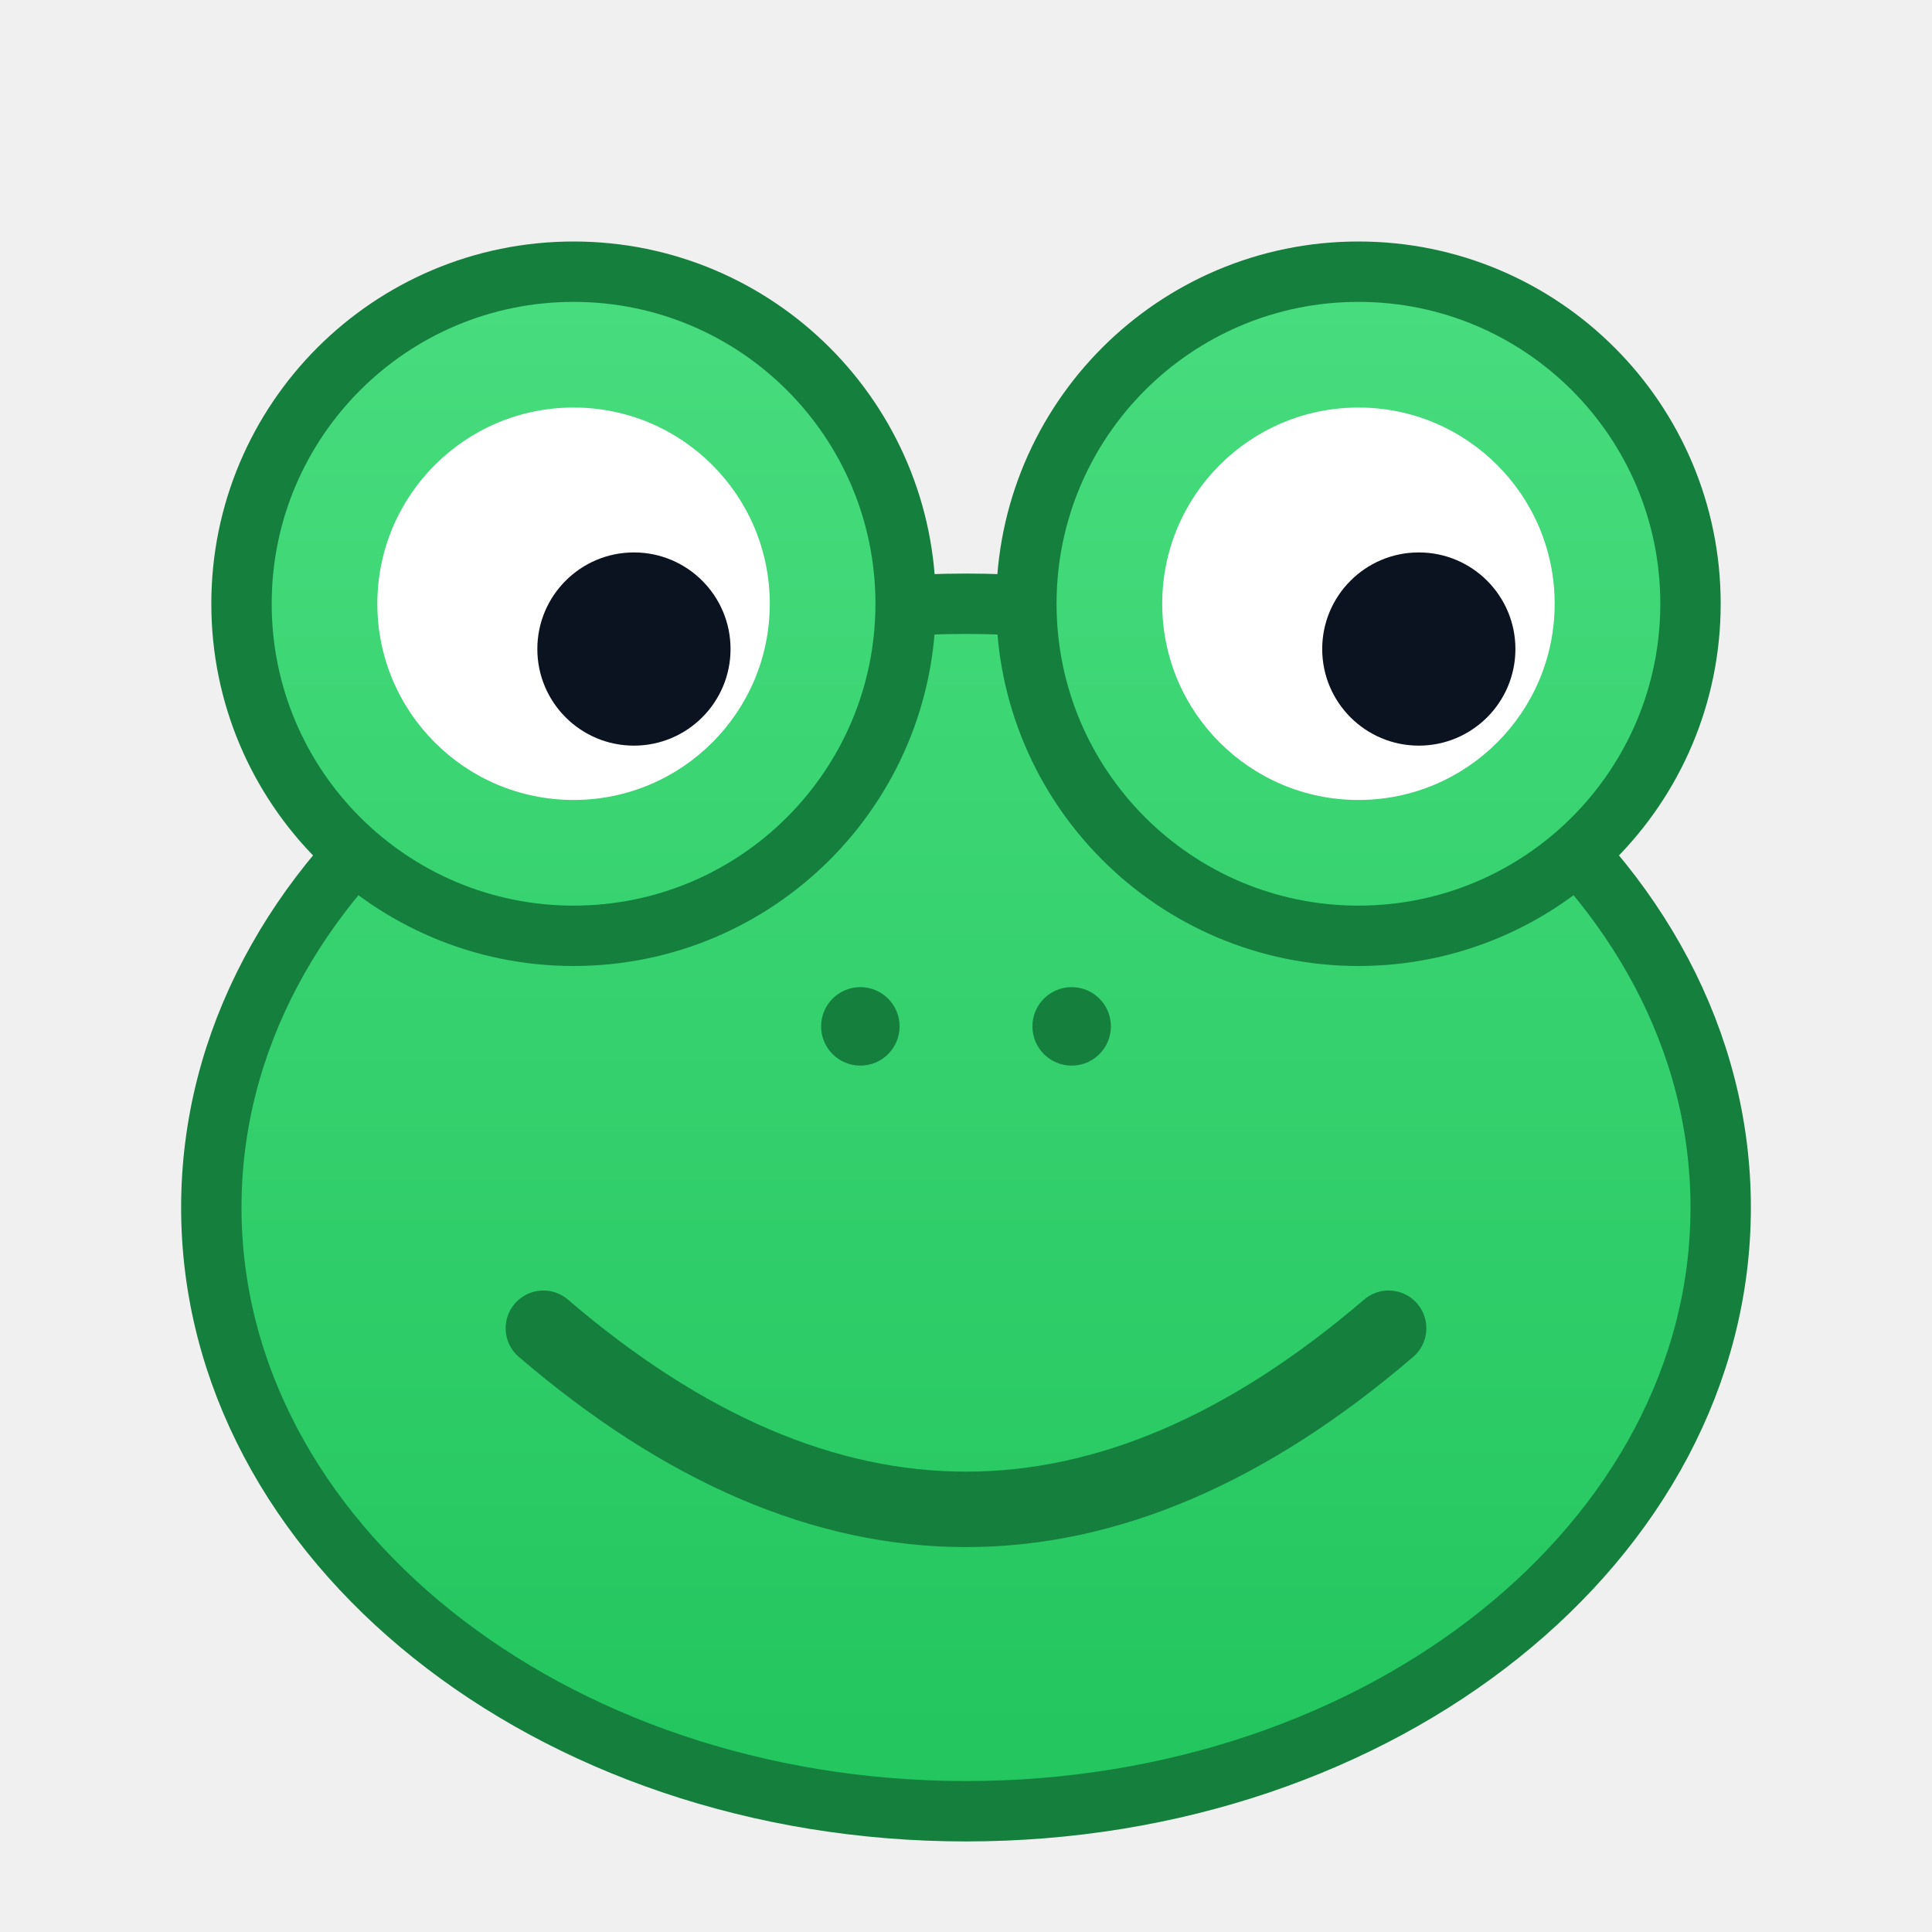
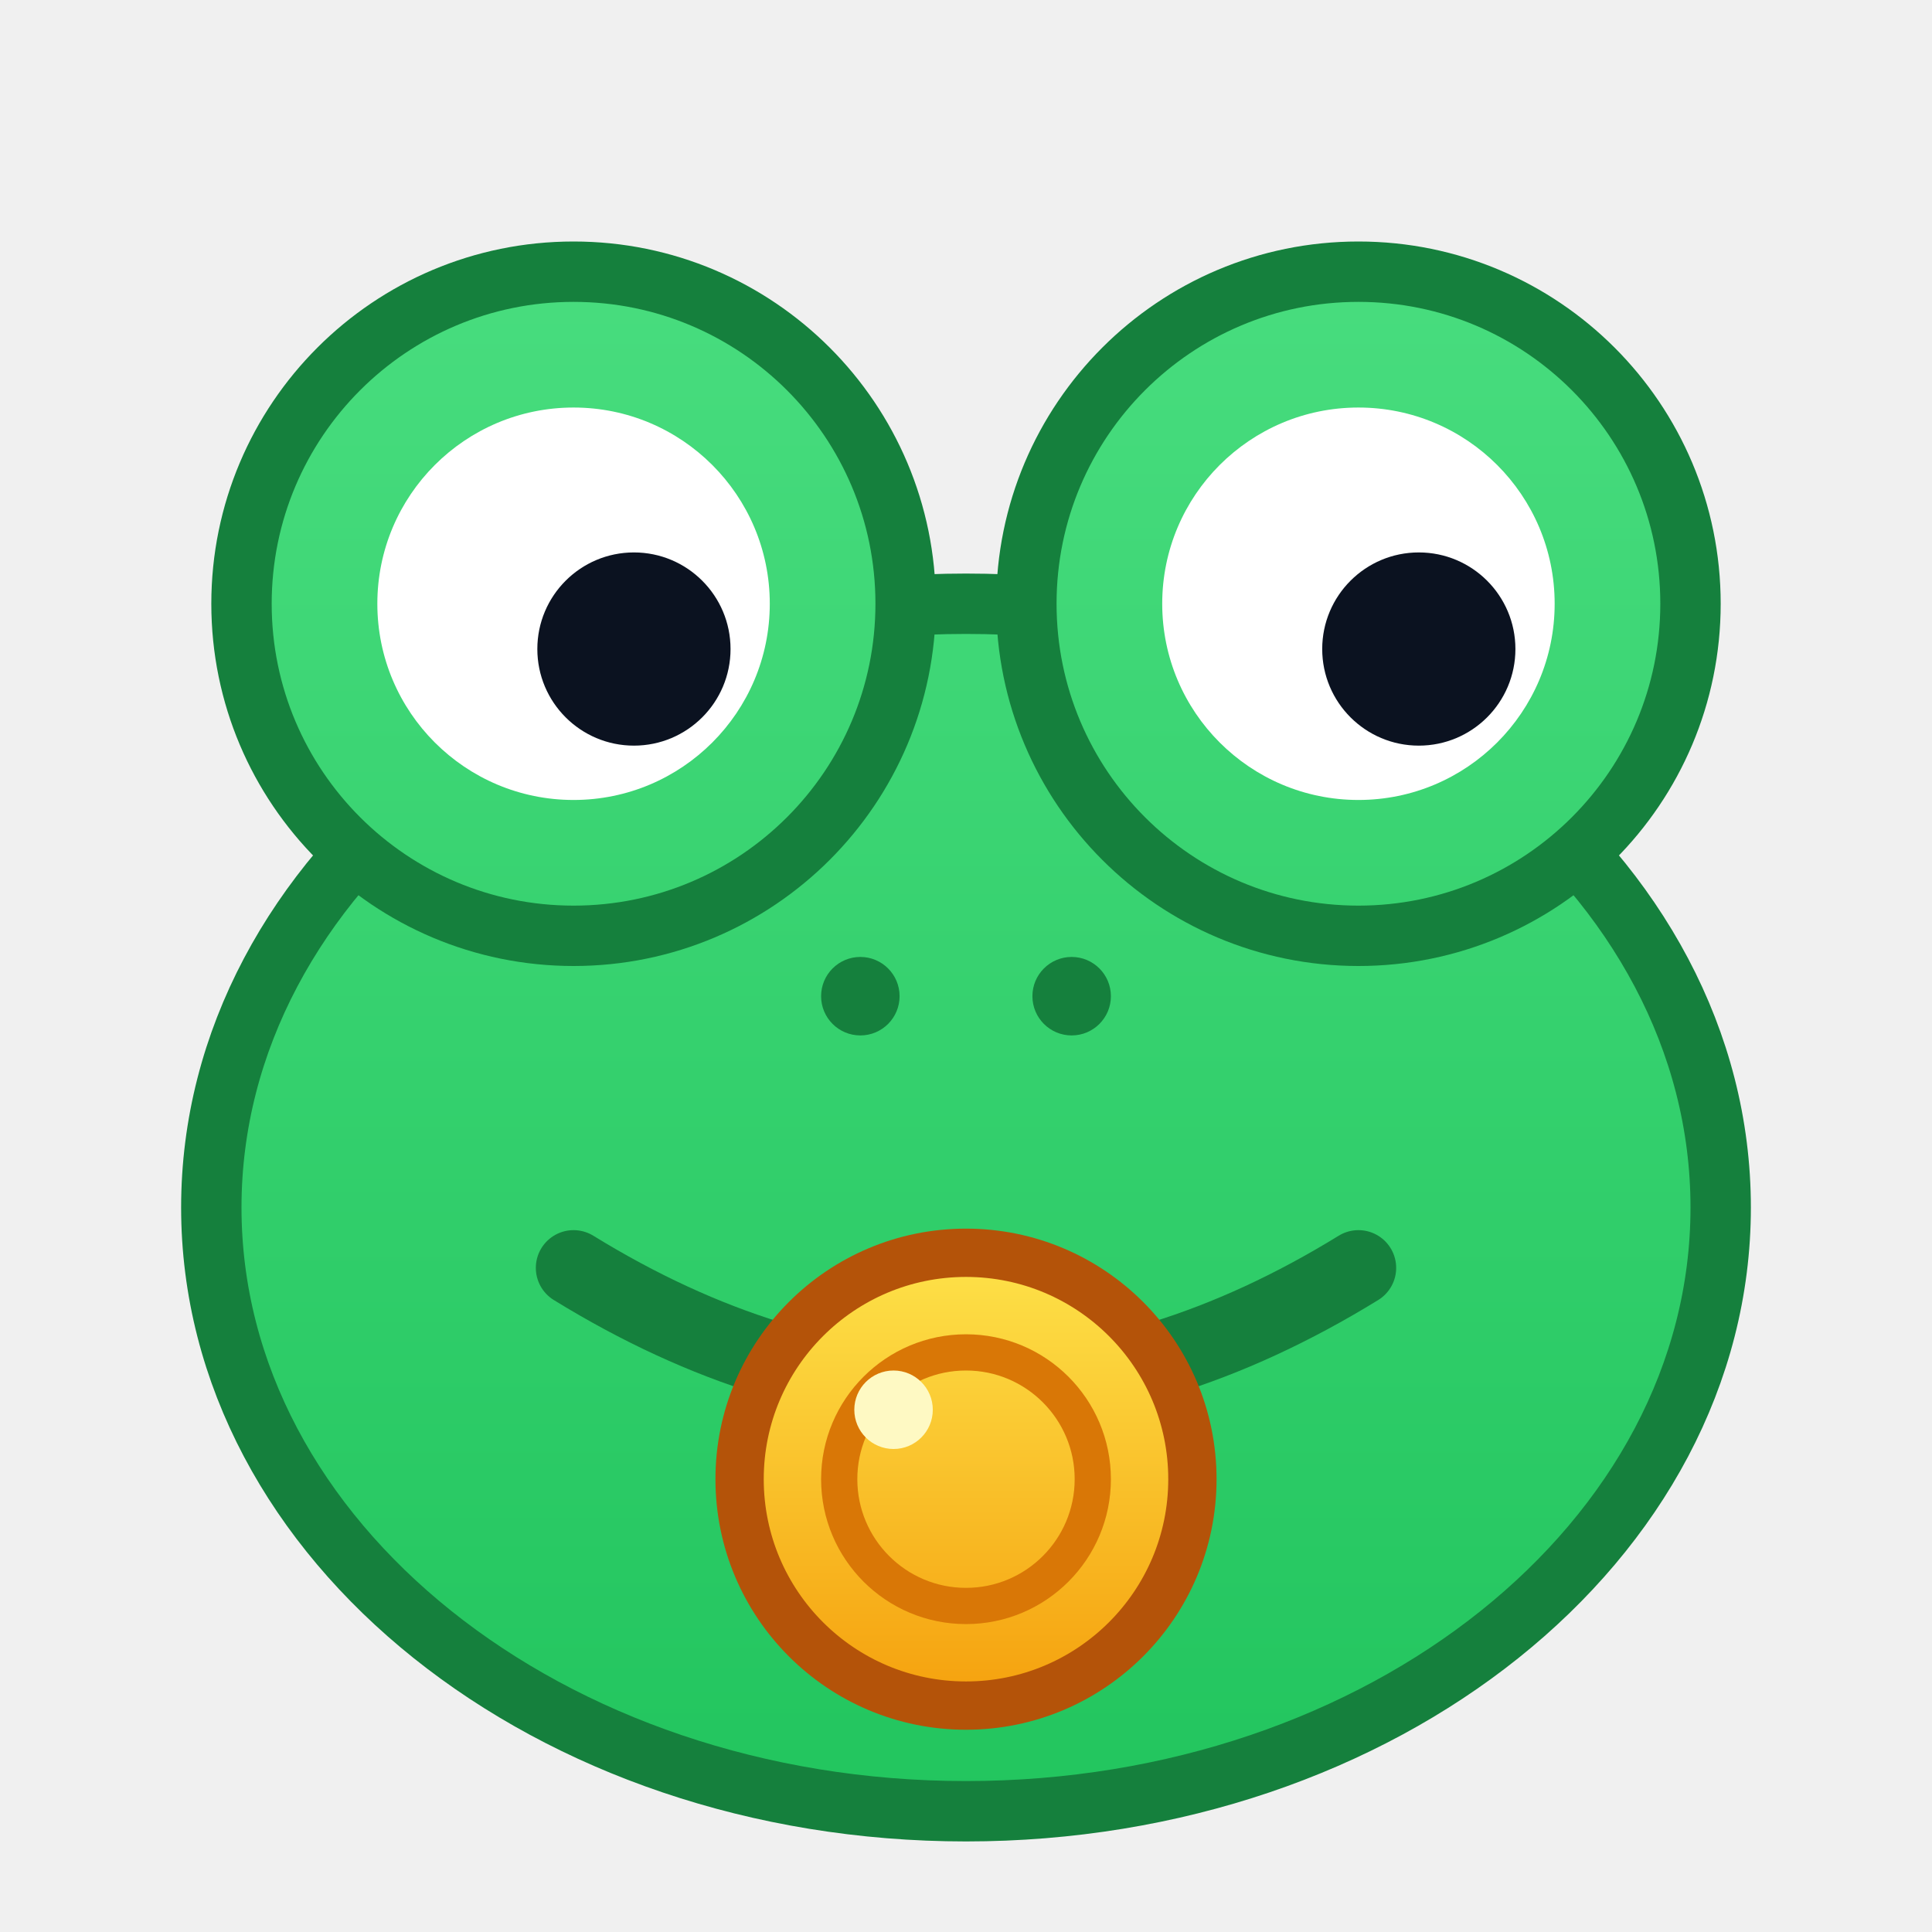
<svg xmlns="http://www.w3.org/2000/svg" width="128" height="128" viewBox="0 0 64 64" fill="none">
  <defs>
    <linearGradient id="frog" x1="0" y1="6" x2="0" y2="60" gradientUnits="userSpaceOnUse">
      <stop stop-color="#4ade80" />
      <stop offset="1" stop-color="#22c55e" />
+     </linearGradient>
+     <linearGradient id="coin" x1="0" y1="42" x2="0" y2="57" gradientUnits="userSpaceOnUse">
+       <stop stop-color="#fde047" />
+       <stop offset="1" stop-color="#f59e0b" />
    </linearGradient>
  </defs>
  <ellipse cx="32" cy="40" rx="25" ry="20" fill="url(#frog)" stroke="#15803d" stroke-width="2" />
  <circle cx="19" cy="20" r="11" fill="url(#frog)" stroke="#15803d" stroke-width="2" />
  <circle cx="45" cy="20" r="11" fill="url(#frog)" stroke="#15803d" stroke-width="2" />
  <circle cx="19" cy="20" r="6.5" fill="#ffffff" />
  <circle cx="45" cy="20" r="6.5" fill="#ffffff" />
  <circle cx="21" cy="21.5" r="3.2" fill="#0b1220" />
  <circle cx="47" cy="21.5" r="3.2" fill="#0b1220" />
-   <circle cx="28.5" cy="34" r="1.3" fill="#15803d" />
-   <circle cx="35.5" cy="34" r="1.3" fill="#15803d" />
-   <path d="M18 44 Q32 56 46 44" fill="none" stroke="#15803d" stroke-width="2.5" stroke-linecap="round" />
+   <circle cx="28.5" cy="33" r="1.3" fill="#15803d" />
+   <circle cx="35.5" cy="33" r="1.3" fill="#15803d" />
+   <path d="M19 42 Q32 50 45 42" fill="none" stroke="#15803d" stroke-width="2.5" stroke-linecap="round" />
+   <circle cx="32" cy="49" r="7.5" fill="url(#coin)" stroke="#b45309" stroke-width="1.6" />
+   <circle cx="32" cy="49" r="4.2" fill="none" stroke="#d97706" stroke-width="1.2" />
+   <circle cx="29.6" cy="46.7" r="1.3" fill="#fef9c3" />
</svg>
